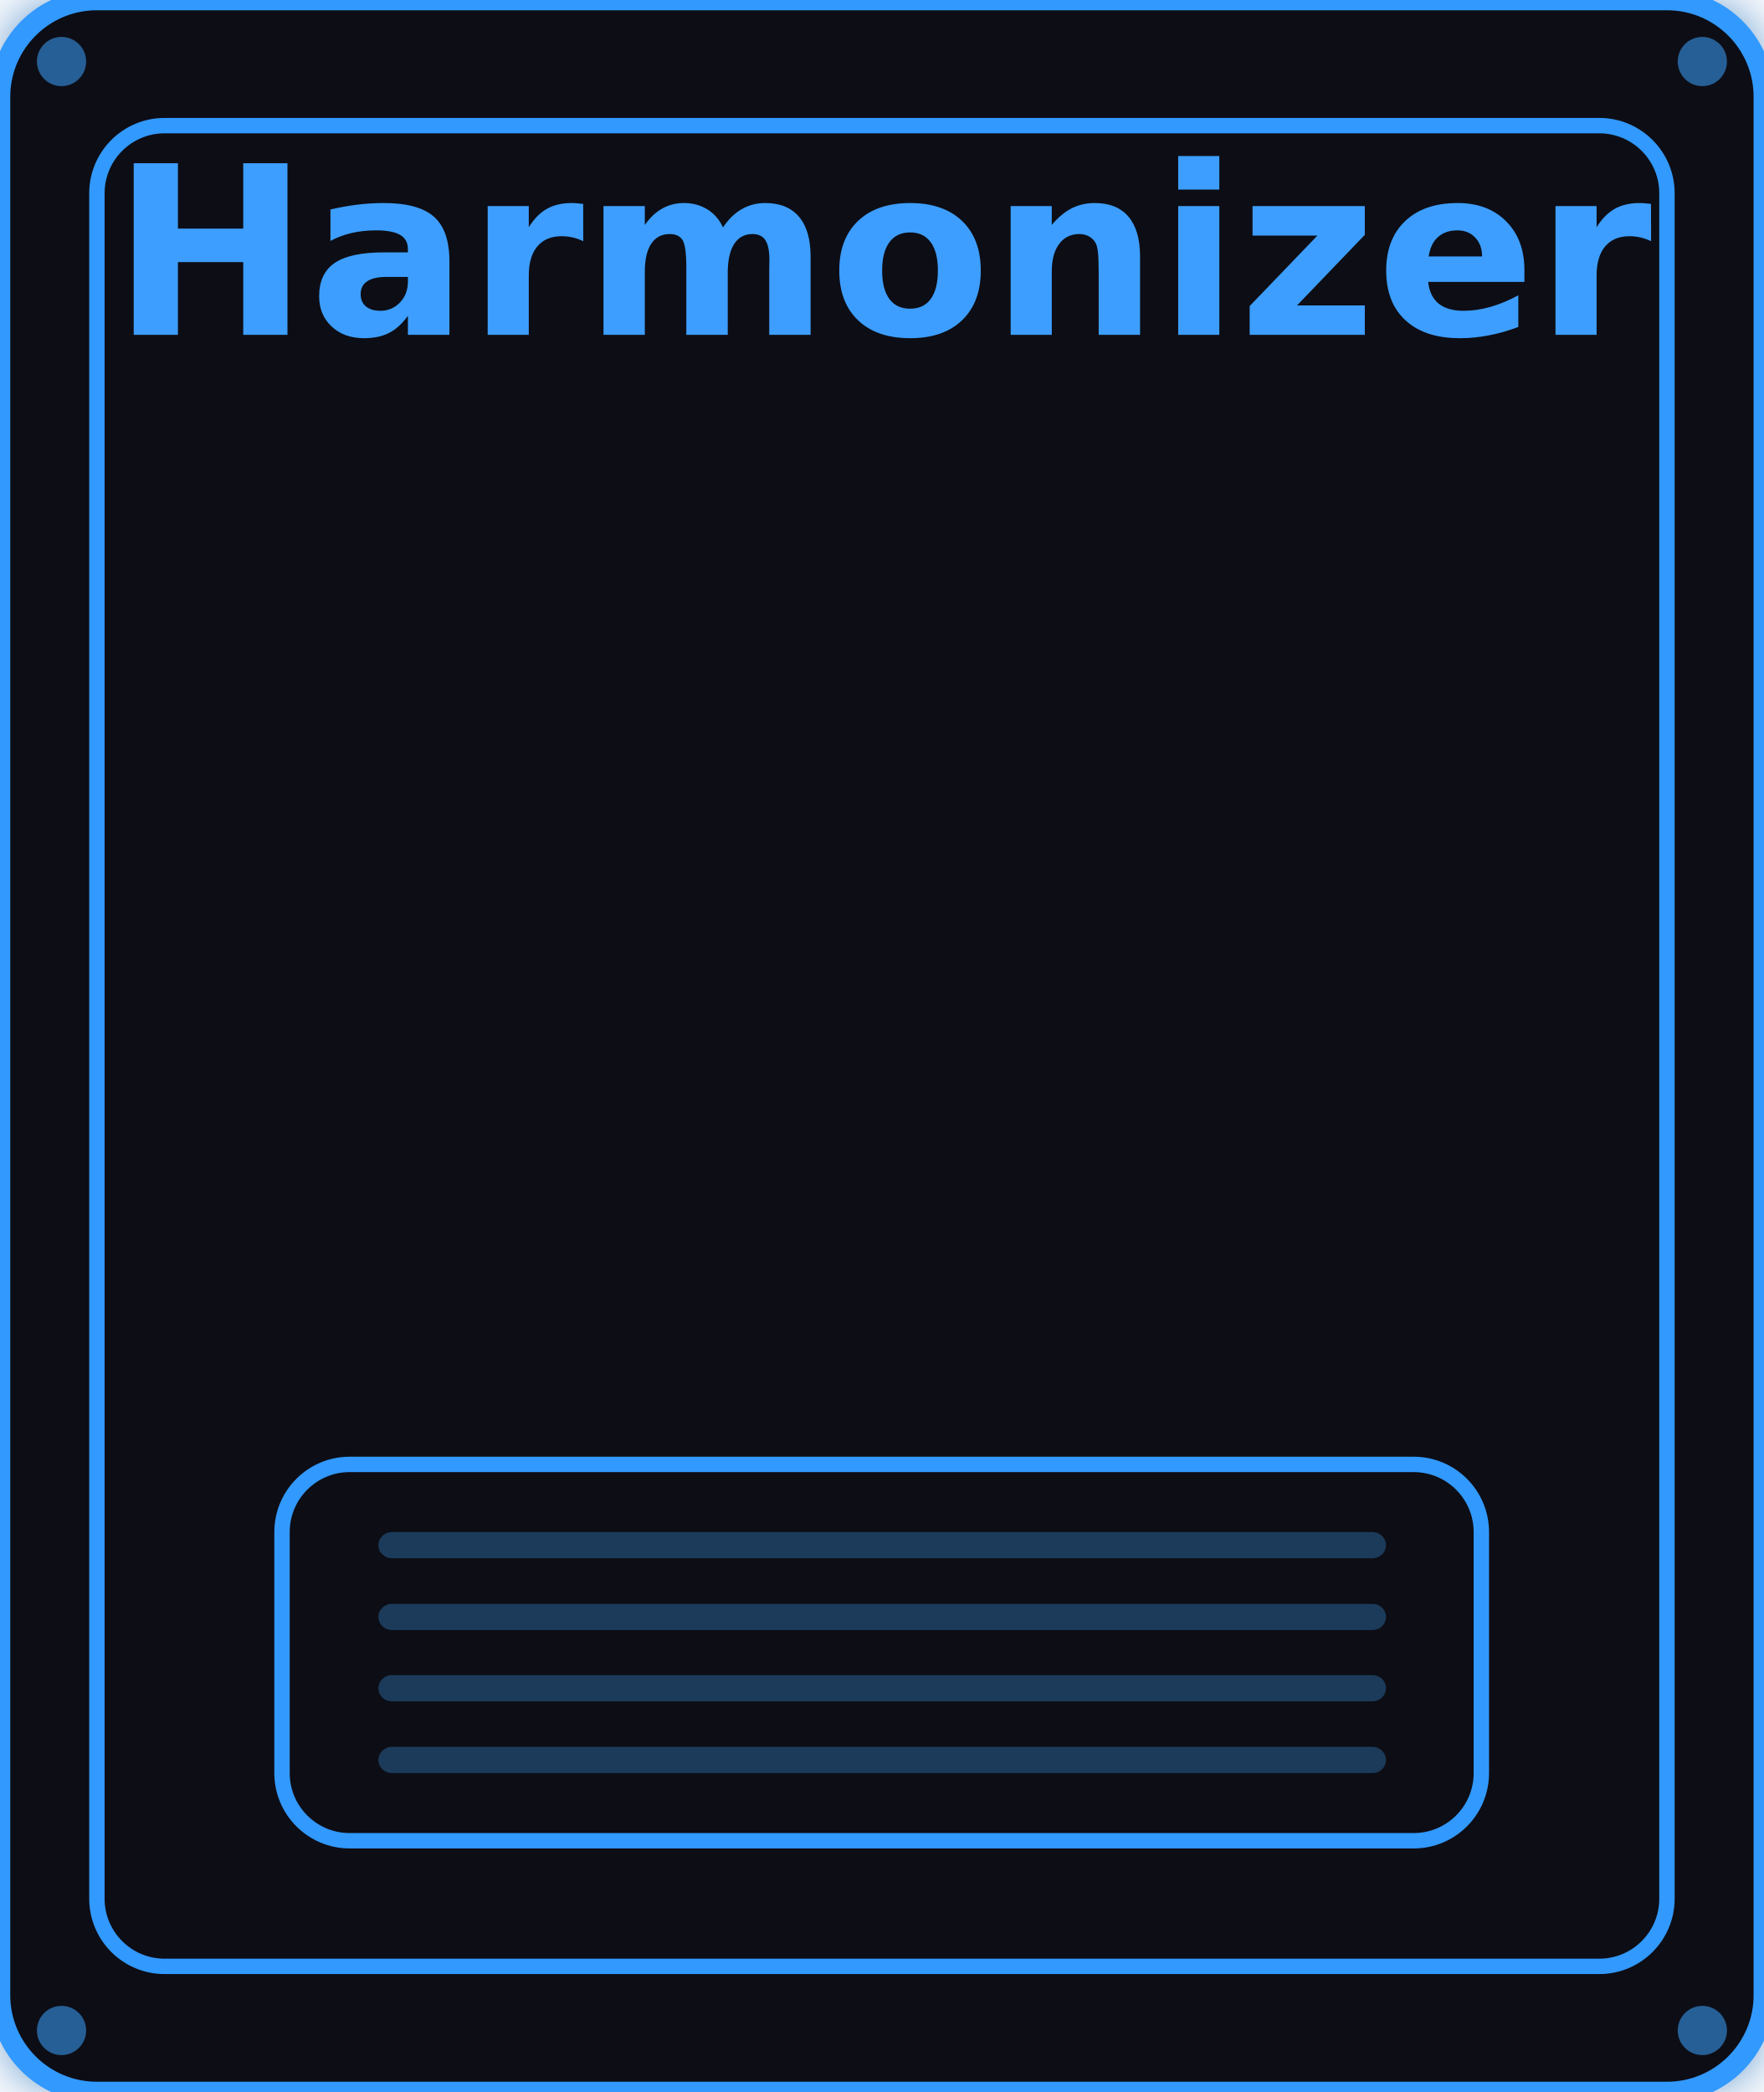
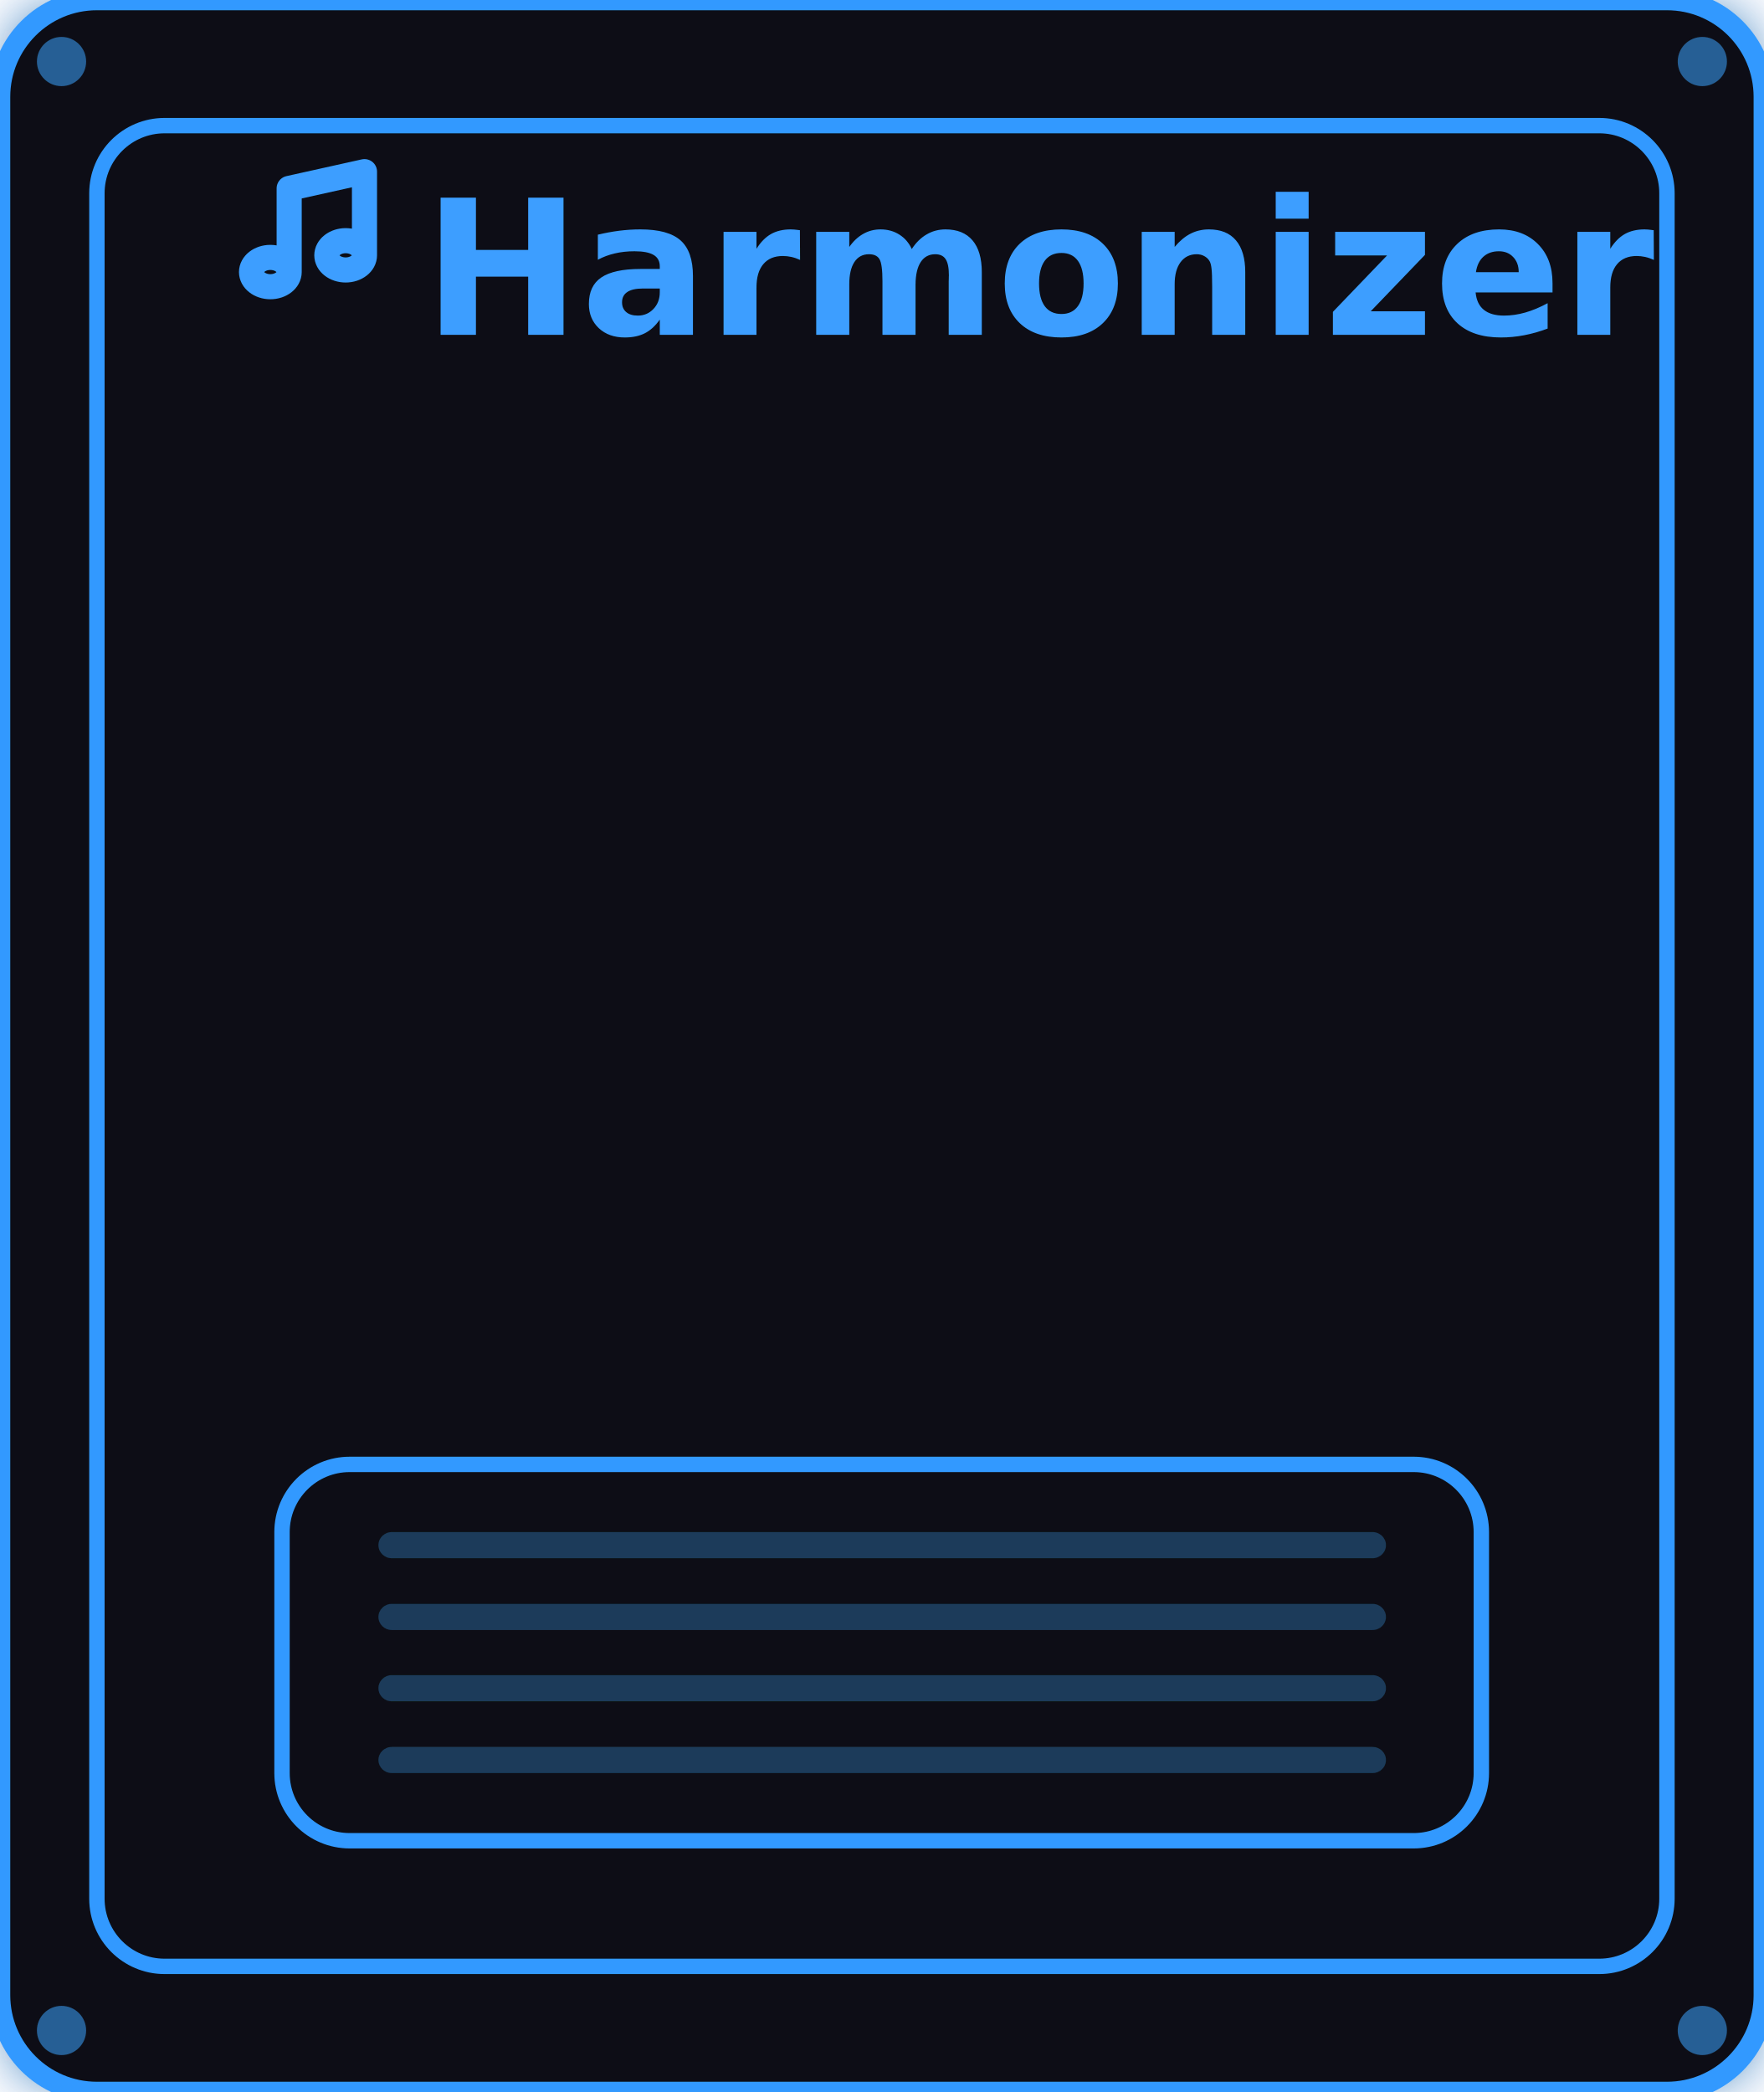
<svg xmlns="http://www.w3.org/2000/svg" width="344" height="408" viewBox="0 0 344 408">
  <defs>
    <filter id="hwGlow" x="-40%" y="-40%" width="180%" height="180%">
      <feGaussianBlur stdDeviation="7" result="b" />
      <feMerge>
        <feMergeNode in="b" />
        <feMergeNode in="SourceGraphic" />
      </feMerge>
    </filter>
  </defs>
  <clipPath id="pedalBody">
    <rect x="0" y="0" width="344" height="408" rx="18.9" />
  </clipPath>
  <g filter="url(#hwGlow)">
    <rect x="0" y="0" width="344" height="408" rx="18.9" fill="#0c0f14" stroke="hsl(210,100%,60%)" stroke-width="4" />
    <rect x="18.9" y="24.5" width="306.2" height="359.0" rx="13.2" fill="#0c0f14" stroke="hsl(210,100%,60%)" stroke-width="3" />
-     <text x="172.0" y="65.3" text-anchor="middle" font-family="DejaVu Sans, Noto Sans, sans-serif" font-weight="700" font-size="45.9" fill="hsl(210,100%,62%)">Harmonizer</text>
+     <g transform="translate(41.3,24.5) scale(0.408)" fill="none" stroke="hsl(210,100%,62%)" stroke-width="12" stroke-linecap="round" stroke-linejoin="round">
+       <path d="M19 70 a9 7 0 1 0 18 0 a9 7 0 1 0 -18 0 M37 70 L37 30 L73 22 M55 62 a9 7 0 1 0 18 0 a9 7 0 1 0 -18 0 M73 62 L73 22" />
+     </g>
+     <text x="202.6" y="65.3" text-anchor="middle" font-family="DejaVu Sans, Noto Sans, sans-serif" font-weight="700" font-size="36.7" fill="hsl(210,100%,62%)">Harmonizer</text>
    <rect x="55.0" y="285.6" width="233.9" height="73.4" rx="13.2" fill="#0c0f14" stroke="hsl(210,100%,60%)" stroke-width="3" />
    <rect x="73.8" y="298.8" width="196.5" height="5.1" rx="2.6" fill="hsl(210,100%,62%)" opacity="0.3" />
    <rect x="73.8" y="312.8" width="196.5" height="5.1" rx="2.6" fill="hsl(210,100%,62%)" opacity="0.3" />
    <rect x="73.8" y="326.7" width="196.5" height="5.1" rx="2.6" fill="hsl(210,100%,62%)" opacity="0.3" />
    <rect x="73.8" y="340.7" width="196.5" height="5.1" rx="2.6" fill="hsl(210,100%,62%)" opacity="0.3" />
    <circle cx="12.0" cy="12.0" r="4.8" fill="hsl(210,100%,62%)" opacity="0.55" />
    <circle cx="332.0" cy="12.0" r="4.8" fill="hsl(210,100%,62%)" opacity="0.55" />
    <circle cx="12.0" cy="396.0" r="4.8" fill="hsl(210,100%,62%)" opacity="0.55" />
    <circle cx="332.0" cy="396.0" r="4.8" fill="hsl(210,100%,62%)" opacity="0.55" />
  </g>
</svg>
